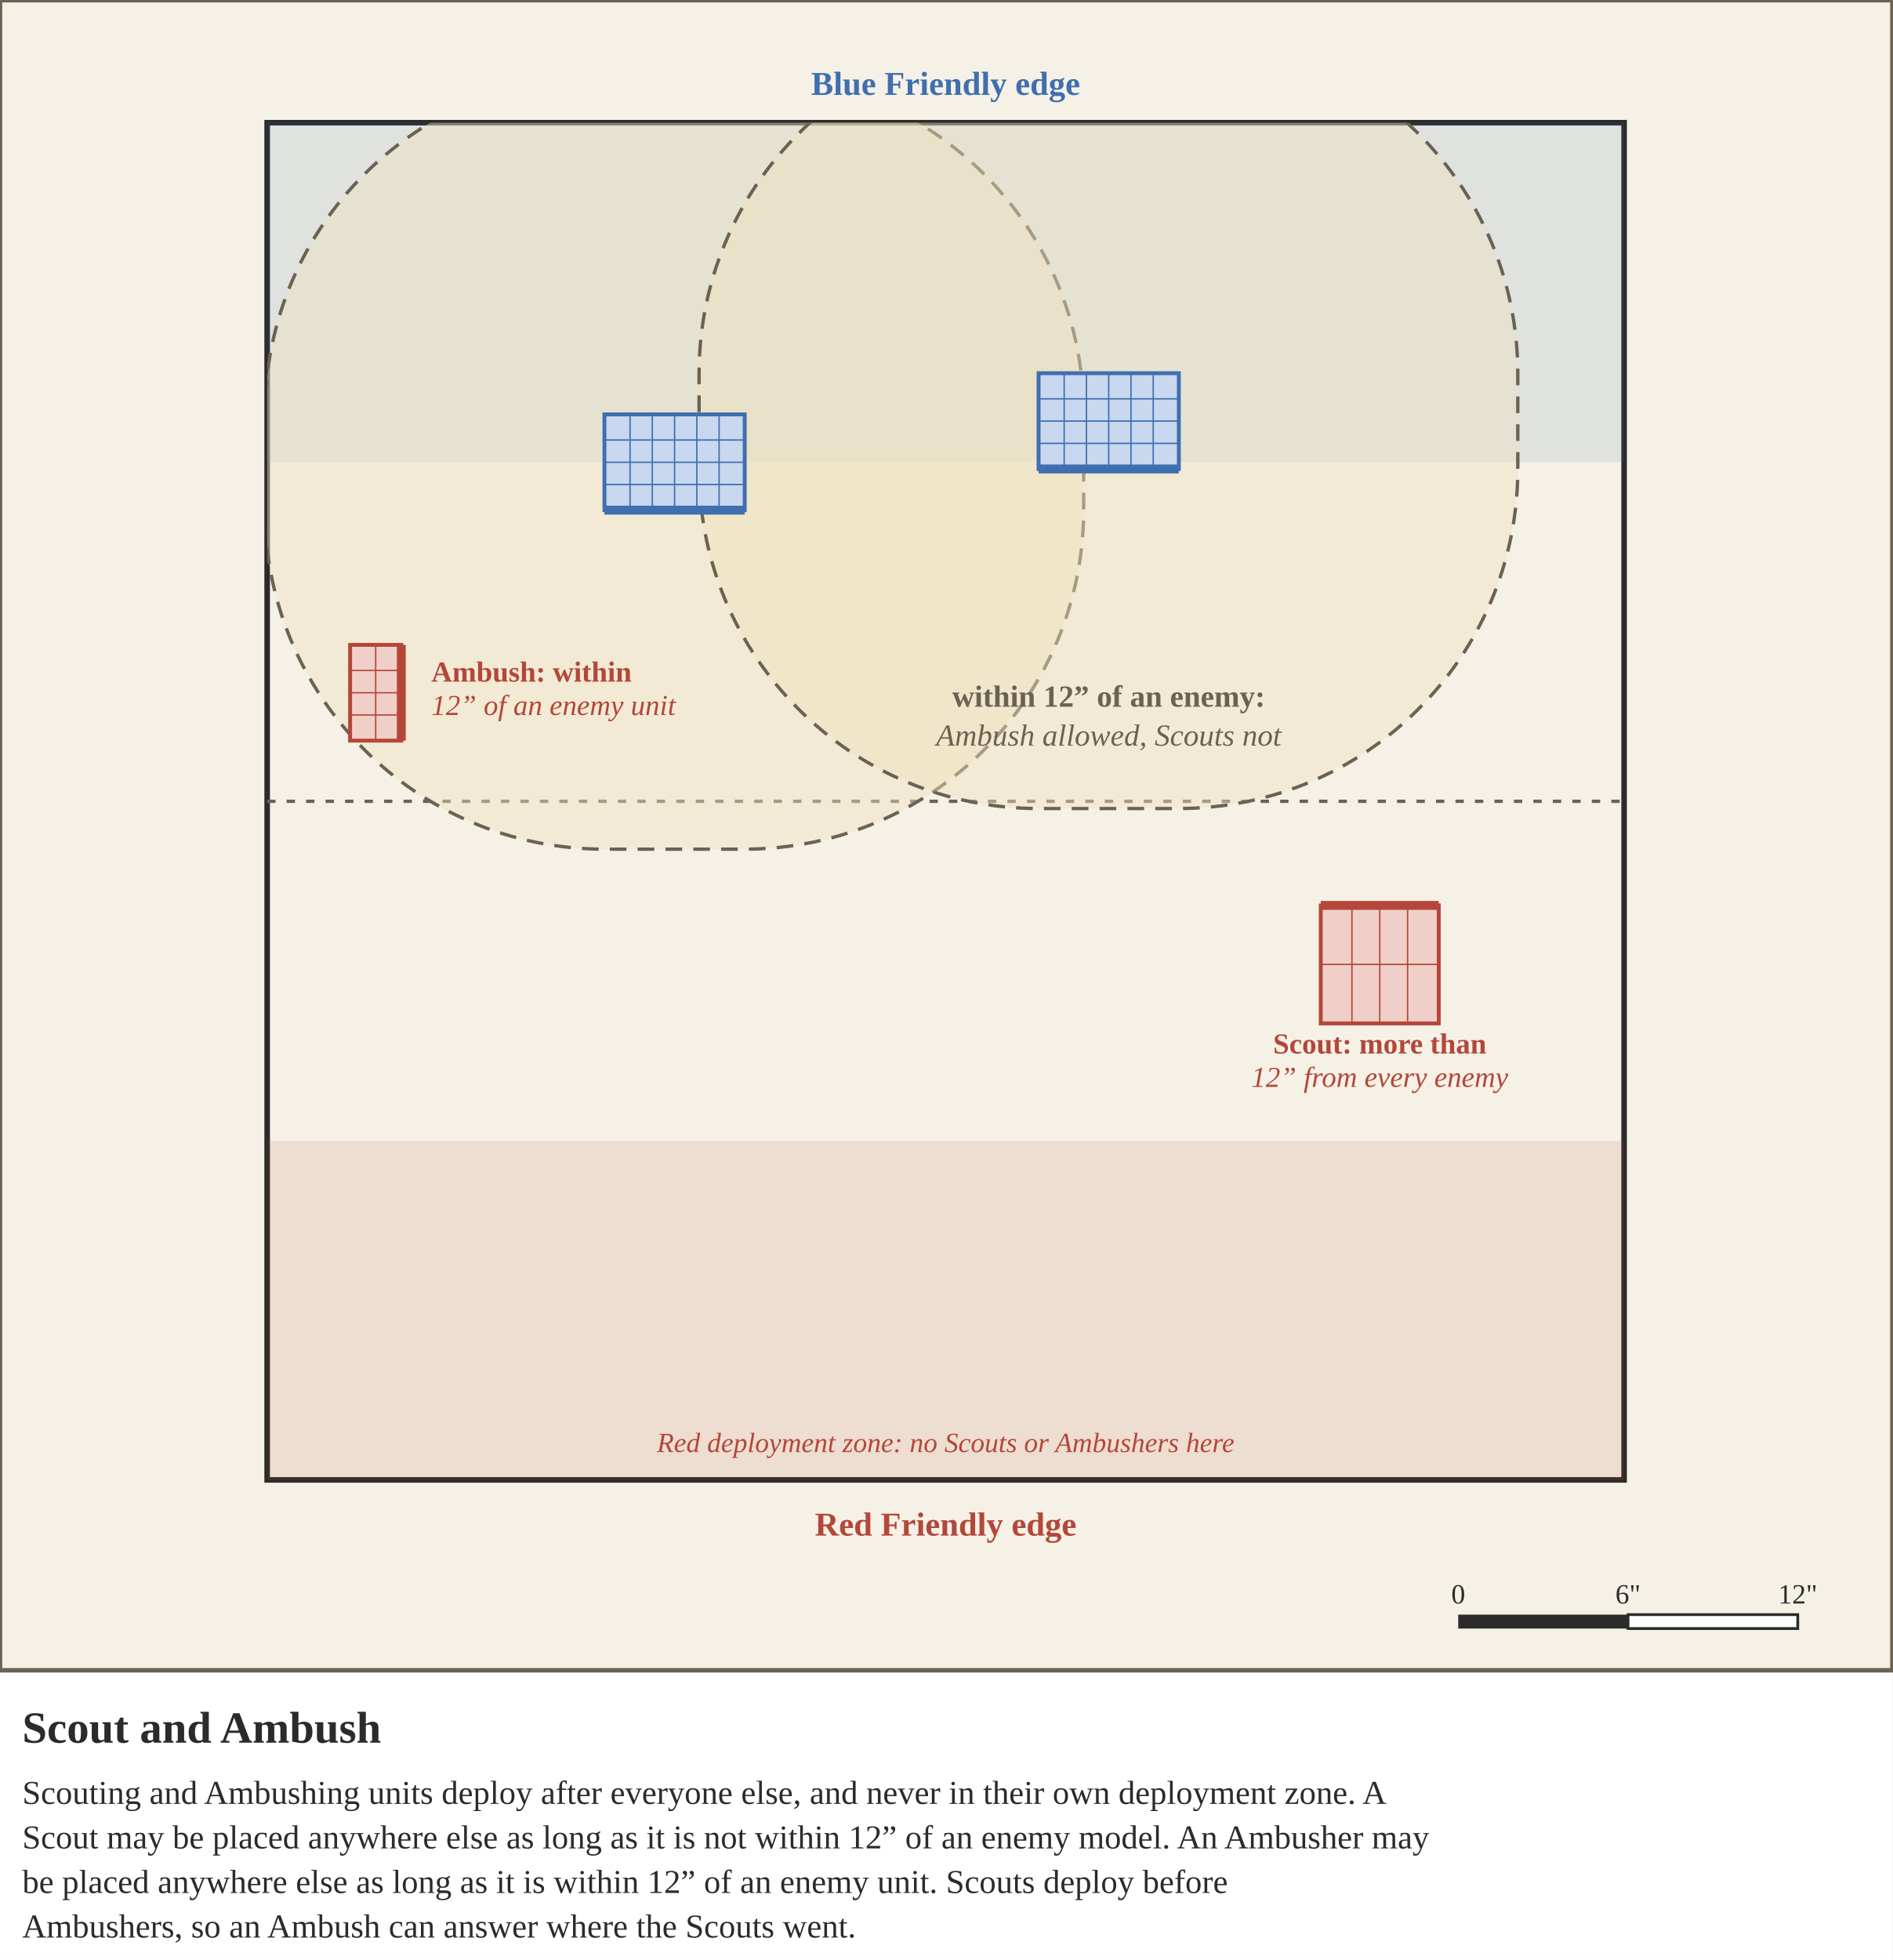
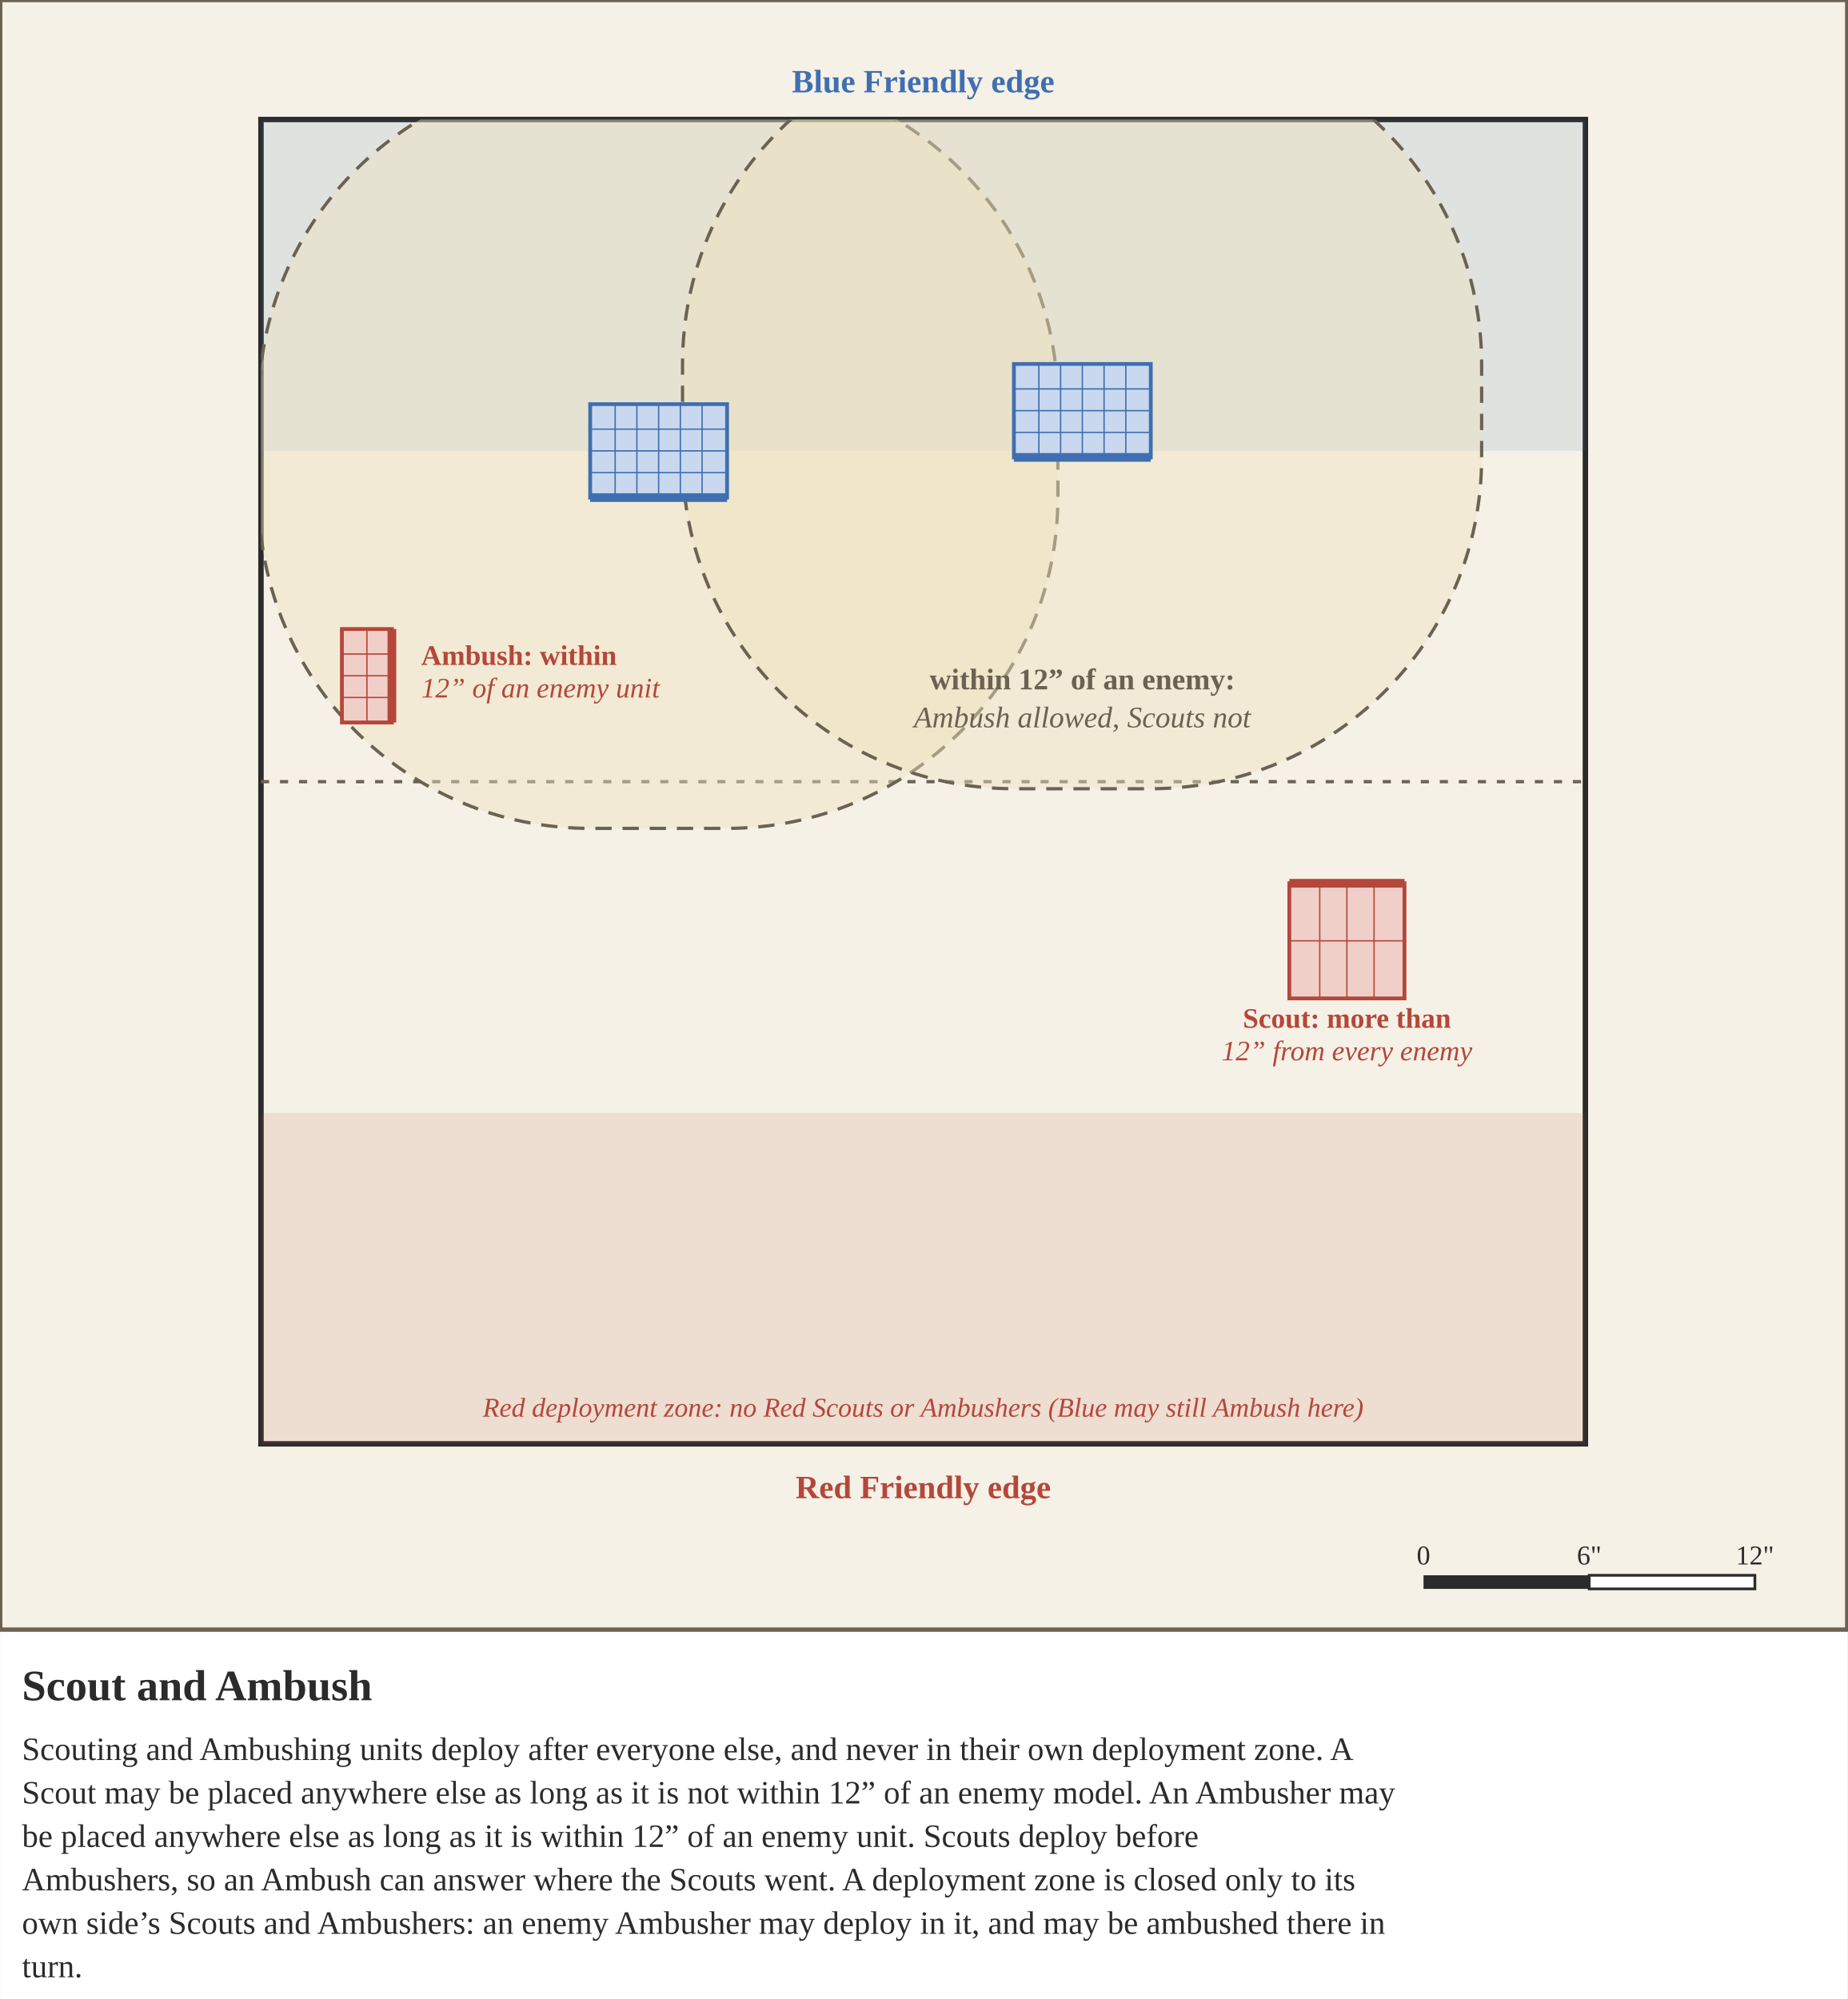
- <svg xmlns="http://www.w3.org/2000/svg" viewBox="0 0 340 352" width="816" height="845" font-family="Georgia, 'Times New Roman', serif">
+ <svg xmlns="http://www.w3.org/2000/svg" viewBox="0 0 340 368" width="816" height="883" font-family="Georgia, 'Times New Roman', serif">
  <defs />
-   <rect width="340" height="352" fill="#fff" />
+   <rect width="340" height="368" fill="#fff" />
  <rect x="0" y="0" width="340" height="300" fill="#f6f1e6" stroke="#6b6253" stroke-width="0.8" />
  <rect x="48" y="22" width="243.8" height="243.8" fill="#f6f1e6" stroke="#2b2b2b" stroke-width="1" />
  <line x1="48" y1="143.9" x2="291.8" y2="143.9" stroke="#6b6253" stroke-width="0.6" stroke-dasharray="1.5 2" />
  <rect x="48" y="22" width="243.8" height="61.0" fill="#3f6fb0" fill-opacity="0.12" />
  <rect x="48" y="204.9" width="243.8" height="61.0" fill="#b4473a" fill-opacity="0.12" />
-   <text x="169.9" y="260.8" font-size="5" fill="#b4473a" text-anchor="middle" font-style="italic">Red deployment zone: no Scouts or Ambushers here</text>
+   <text x="169.9" y="260.8" font-size="5" fill="#b4473a" text-anchor="middle" font-style="italic">Red deployment zone: no Red Scouts or Ambushers (Blue may still Ambush here)</text>
  <defs>
    <clipPath id="cb">
      <rect x="48" y="22" width="243.8" height="243.8" />
    </clipPath>
  </defs>
  <rect x="47.6" y="13.4" width="147.1" height="139.1" rx="61.0" fill="#efe2bf" fill-opacity="0.45" stroke="#6b6253" stroke-width="0.6" stroke-dasharray="3 2" clip-path="url(#cb)" />
  <rect x="125.6" y="6.1" width="147.1" height="139.1" rx="61.0" fill="#efe2bf" fill-opacity="0.45" stroke="#6b6253" stroke-width="0.6" stroke-dasharray="3 2" clip-path="url(#cb)" />
  <g transform="translate(121.2,83.0) rotate(180)">
    <rect x="-12.6" y="-8.6" width="25.2" height="17.2" fill="#c9d8ee" stroke="#3f6fb0" stroke-width="0.7" />
    <line x1="-8.0" y1="-8.6" x2="-8.0" y2="8.6" stroke="#3f6fb0" stroke-width="0.25" />
    <line x1="-4.0" y1="-8.6" x2="-4.0" y2="8.6" stroke="#3f6fb0" stroke-width="0.25" />
    <line x1="0.0" y1="-8.6" x2="0.0" y2="8.6" stroke="#3f6fb0" stroke-width="0.25" />
    <line x1="4.0" y1="-8.6" x2="4.0" y2="8.6" stroke="#3f6fb0" stroke-width="0.25" />
    <line x1="8.0" y1="-8.6" x2="8.0" y2="8.6" stroke="#3f6fb0" stroke-width="0.25" />
    <line x1="-12.6" y1="-4.0" x2="12.6" y2="-4.0" stroke="#3f6fb0" stroke-width="0.25" />
    <line x1="-12.6" y1="0.0" x2="12.6" y2="0.0" stroke="#3f6fb0" stroke-width="0.25" />
    <line x1="-12.6" y1="4.0" x2="12.6" y2="4.0" stroke="#3f6fb0" stroke-width="0.25" />
    <line x1="-12.6" y1="-8.6" x2="12.6" y2="-8.6" stroke="#3f6fb0" stroke-width="1.6" />
  </g>
  <g transform="translate(199.2,75.6) rotate(180)">
    <rect x="-12.6" y="-8.6" width="25.2" height="17.2" fill="#c9d8ee" stroke="#3f6fb0" stroke-width="0.7" />
    <line x1="-8.0" y1="-8.6" x2="-8.0" y2="8.6" stroke="#3f6fb0" stroke-width="0.25" />
    <line x1="-4.0" y1="-8.6" x2="-4.0" y2="8.6" stroke="#3f6fb0" stroke-width="0.25" />
    <line x1="0.0" y1="-8.6" x2="0.0" y2="8.6" stroke="#3f6fb0" stroke-width="0.25" />
    <line x1="4.0" y1="-8.6" x2="4.0" y2="8.6" stroke="#3f6fb0" stroke-width="0.25" />
    <line x1="8.0" y1="-8.6" x2="8.0" y2="8.6" stroke="#3f6fb0" stroke-width="0.25" />
    <line x1="-12.6" y1="-4.0" x2="12.6" y2="-4.0" stroke="#3f6fb0" stroke-width="0.25" />
    <line x1="-12.6" y1="0.0" x2="12.6" y2="0.0" stroke="#3f6fb0" stroke-width="0.25" />
    <line x1="-12.6" y1="4.0" x2="12.6" y2="4.0" stroke="#3f6fb0" stroke-width="0.25" />
    <line x1="-12.6" y1="-8.6" x2="12.6" y2="-8.6" stroke="#3f6fb0" stroke-width="1.6" />
  </g>
  <text x="199.2" y="126.9" font-size="5.5" fill="#6b6253" text-anchor="middle" font-weight="bold">within 12” of an enemy:</text>
  <text x="199.2" y="133.9" font-size="5.5" fill="#6b6253" text-anchor="middle" font-style="italic">Ambush allowed, Scouts not</text>
  <g transform="translate(247.9,173.2) rotate(0)">
    <rect x="-10.6" y="-10.6" width="21.2" height="21.2" fill="#f0cfc9" stroke="#b4473a" stroke-width="0.7" />
    <line x1="-5.0" y1="-10.6" x2="-5.0" y2="10.6" stroke="#b4473a" stroke-width="0.25" />
    <line x1="0.0" y1="-10.6" x2="0.0" y2="10.6" stroke="#b4473a" stroke-width="0.25" />
    <line x1="5.0" y1="-10.6" x2="5.0" y2="10.6" stroke="#b4473a" stroke-width="0.25" />
    <line x1="-10.6" y1="0.0" x2="10.6" y2="0.0" stroke="#b4473a" stroke-width="0.25" />
    <line x1="-10.6" y1="-10.6" x2="10.6" y2="-10.6" stroke="#b4473a" stroke-width="1.6" />
  </g>
  <text x="247.9" y="189.2" font-size="5.2" fill="#b4473a" text-anchor="middle" font-weight="bold">Scout: more than</text>
  <text x="247.9" y="195.2" font-size="5.2" fill="#b4473a" text-anchor="middle" font-style="italic">12” from every enemy</text>
  <g transform="translate(67.5,124.4) rotate(90)">
    <rect x="-8.6" y="-4.6" width="17.2" height="9.2" fill="#f0cfc9" stroke="#b4473a" stroke-width="0.7" />
    <line x1="-4.0" y1="-4.6" x2="-4.0" y2="4.6" stroke="#b4473a" stroke-width="0.25" />
    <line x1="0.0" y1="-4.6" x2="0.0" y2="4.6" stroke="#b4473a" stroke-width="0.25" />
    <line x1="4.0" y1="-4.6" x2="4.0" y2="4.6" stroke="#b4473a" stroke-width="0.25" />
    <line x1="-8.6" y1="0.0" x2="8.6" y2="0.0" stroke="#b4473a" stroke-width="0.25" />
    <line x1="-8.6" y1="-4.6" x2="8.6" y2="-4.6" stroke="#b4473a" stroke-width="1.6" />
  </g>
  <text x="77.5" y="122.4" font-size="5.2" fill="#b4473a" text-anchor="start" font-weight="bold">Ambush: within</text>
  <text x="77.5" y="128.4" font-size="5.2" fill="#b4473a" text-anchor="start" font-style="italic">12” of an enemy unit</text>
  <text x="169.9" y="17.0" font-size="6" fill="#3f6fb0" text-anchor="middle" font-weight="bold">Blue Friendly edge</text>
  <text x="169.9" y="275.8" font-size="6" fill="#b4473a" text-anchor="middle" font-weight="bold">Red Friendly edge</text>
  <rect x="262" y="290" width="30.5" height="2.5" fill="#2b2b2b" />
  <rect x="292.5" y="290" width="30.5" height="2.5" fill="#fff" stroke="#2b2b2b" stroke-width="0.5" />
  <text x="262.0" y="288.0" font-size="5" fill="#2b2b2b" text-anchor="middle">0</text>
  <text x="292.5" y="288.0" font-size="5" fill="#2b2b2b" text-anchor="middle">6"</text>
  <text x="323.0" y="288.0" font-size="5" fill="#2b2b2b" text-anchor="middle">12"</text>
  <text x="4" y="313" font-size="8" font-weight="bold" fill="#2b2b2b">Scout and Ambush</text>
  <text x="4" y="324" font-size="6" fill="#2b2b2b">Scouting and Ambushing units deploy after everyone else, and never in their own deployment zone. A</text>
  <text x="4" y="332" font-size="6" fill="#2b2b2b">Scout may be placed anywhere else as long as it is not within 12” of an enemy model. An Ambusher may</text>
  <text x="4" y="340" font-size="6" fill="#2b2b2b">be placed anywhere else as long as it is within 12” of an enemy unit. Scouts deploy before</text>
-   <text x="4" y="348" font-size="6" fill="#2b2b2b">Ambushers, so an Ambush can answer where the Scouts went.</text>
+   <text x="4" y="348" font-size="6" fill="#2b2b2b">Ambushers, so an Ambush can answer where the Scouts went. A deployment zone is closed only to its</text>
+   <text x="4" y="356" font-size="6" fill="#2b2b2b">own side’s Scouts and Ambushers: an enemy Ambusher may deploy in it, and may be ambushed there in</text>
+   <text x="4" y="364" font-size="6" fill="#2b2b2b">turn.</text>
</svg>
